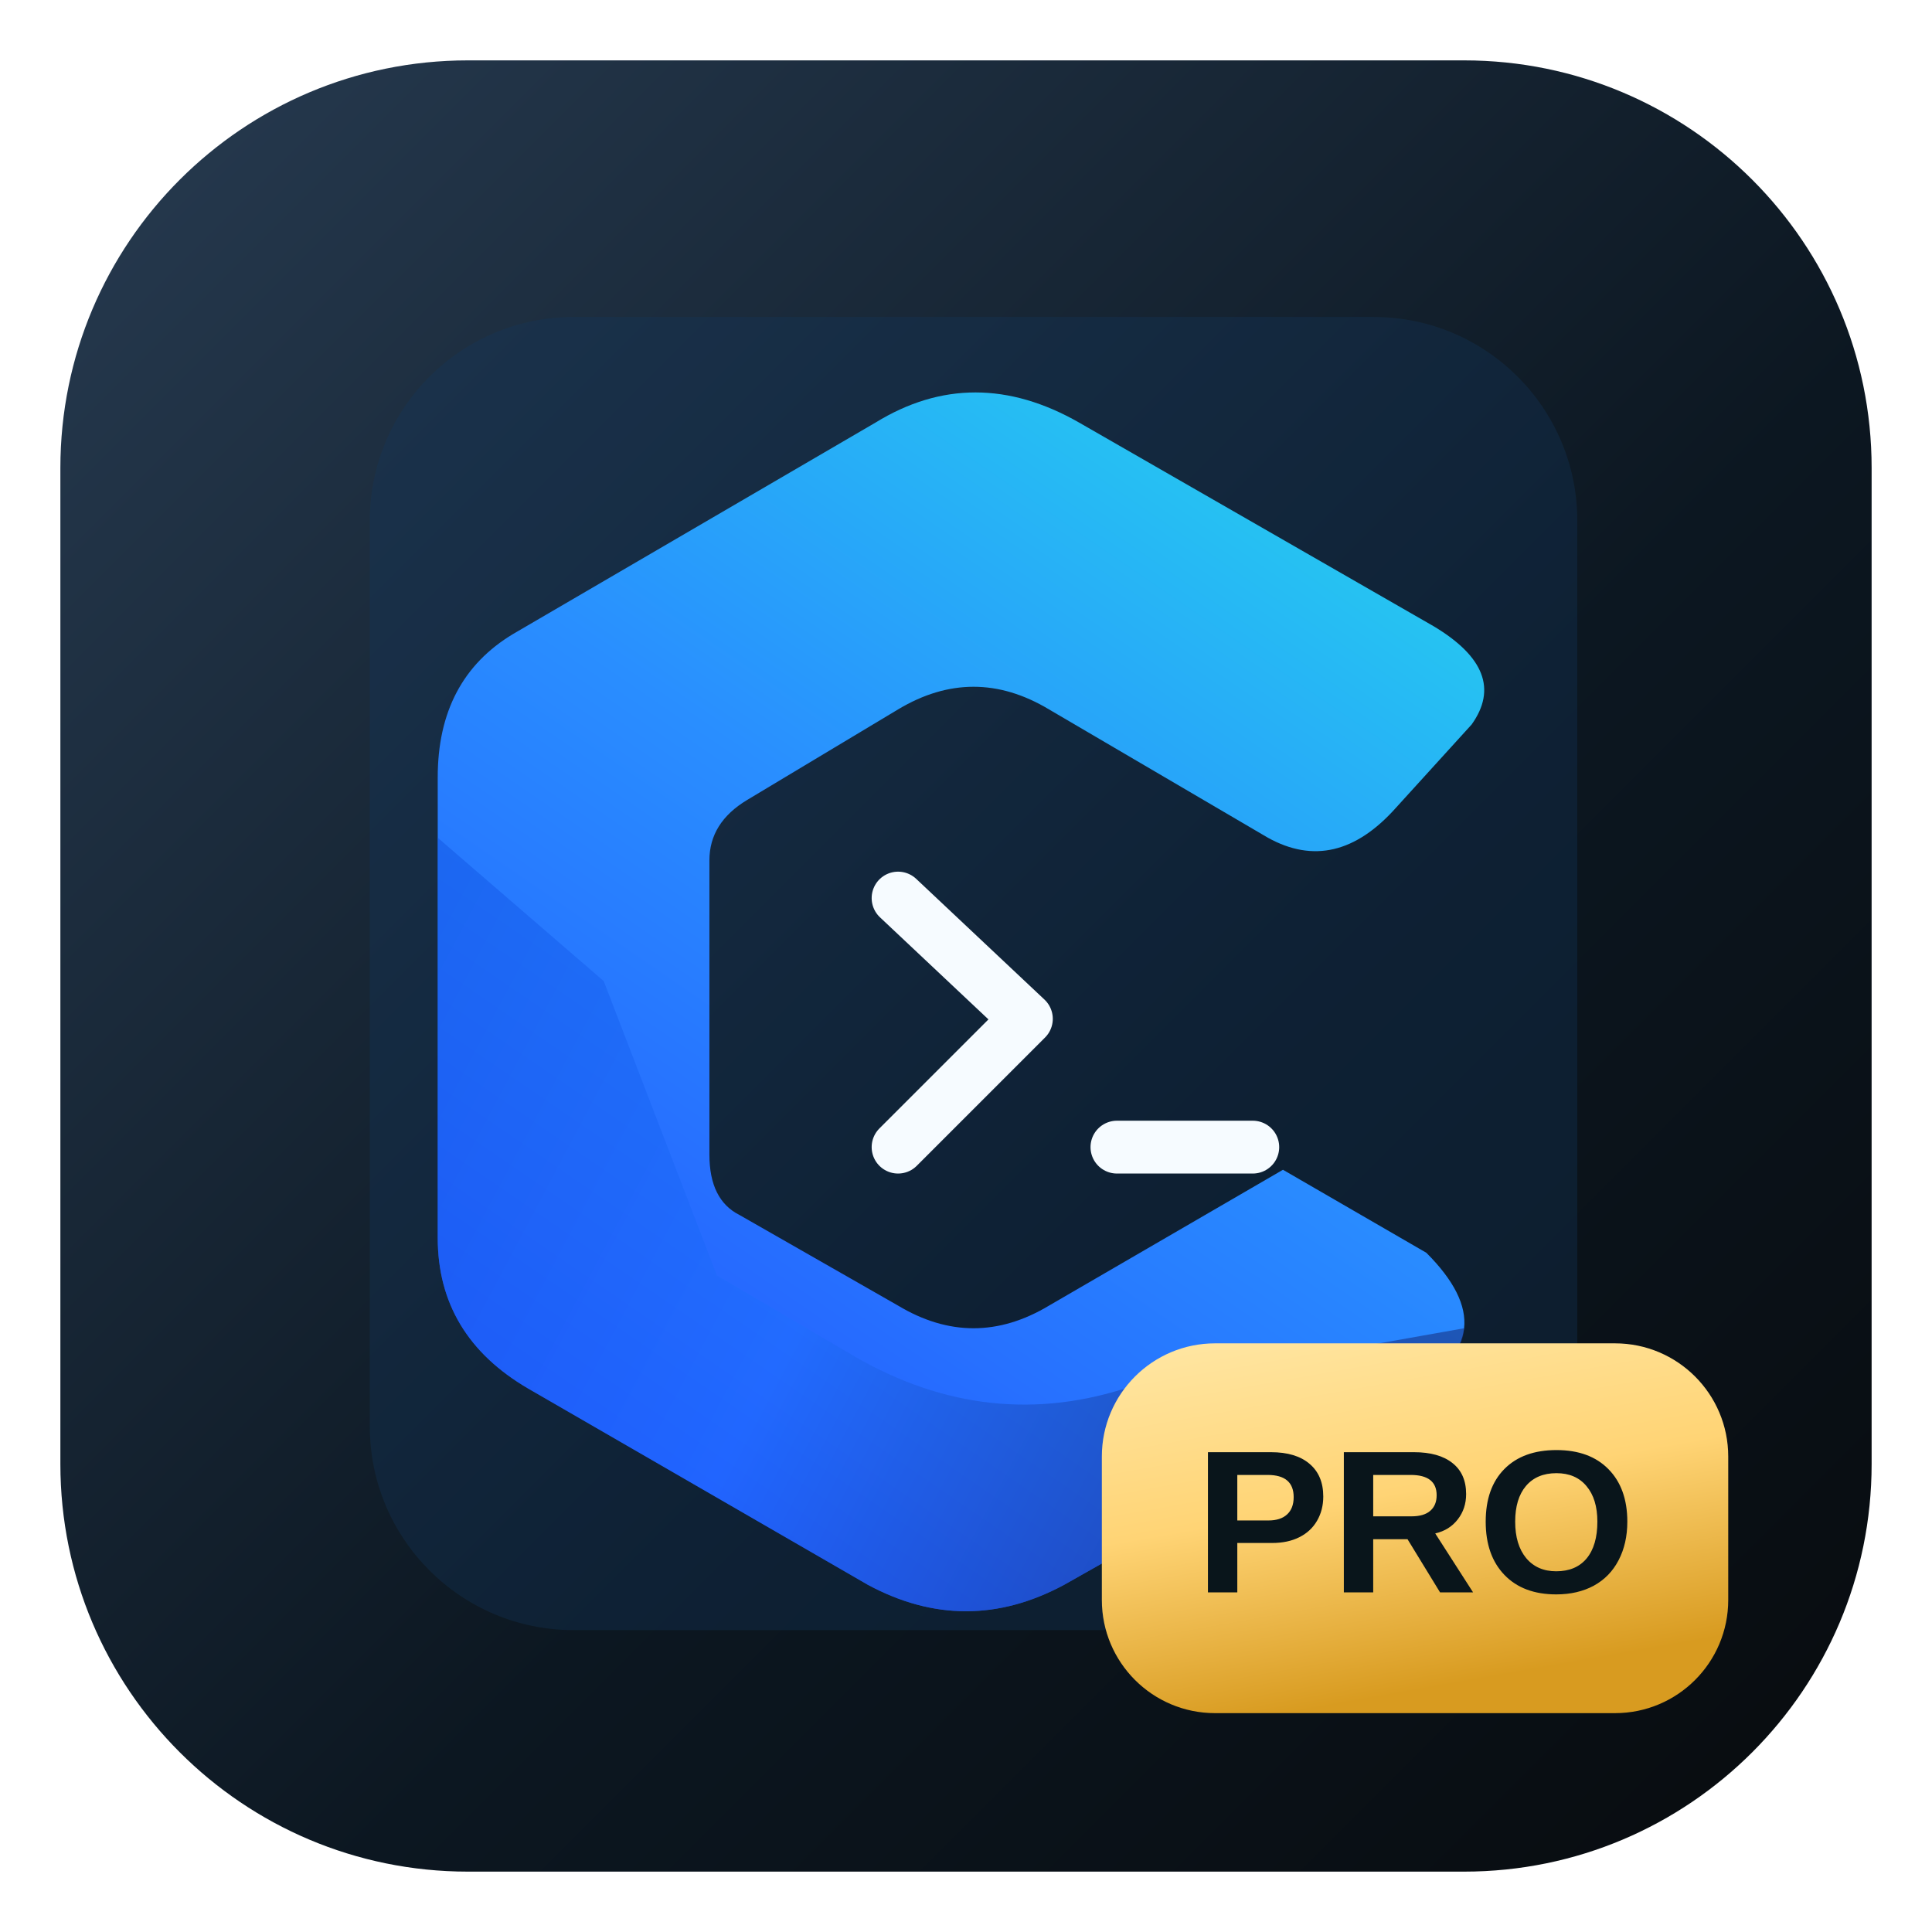
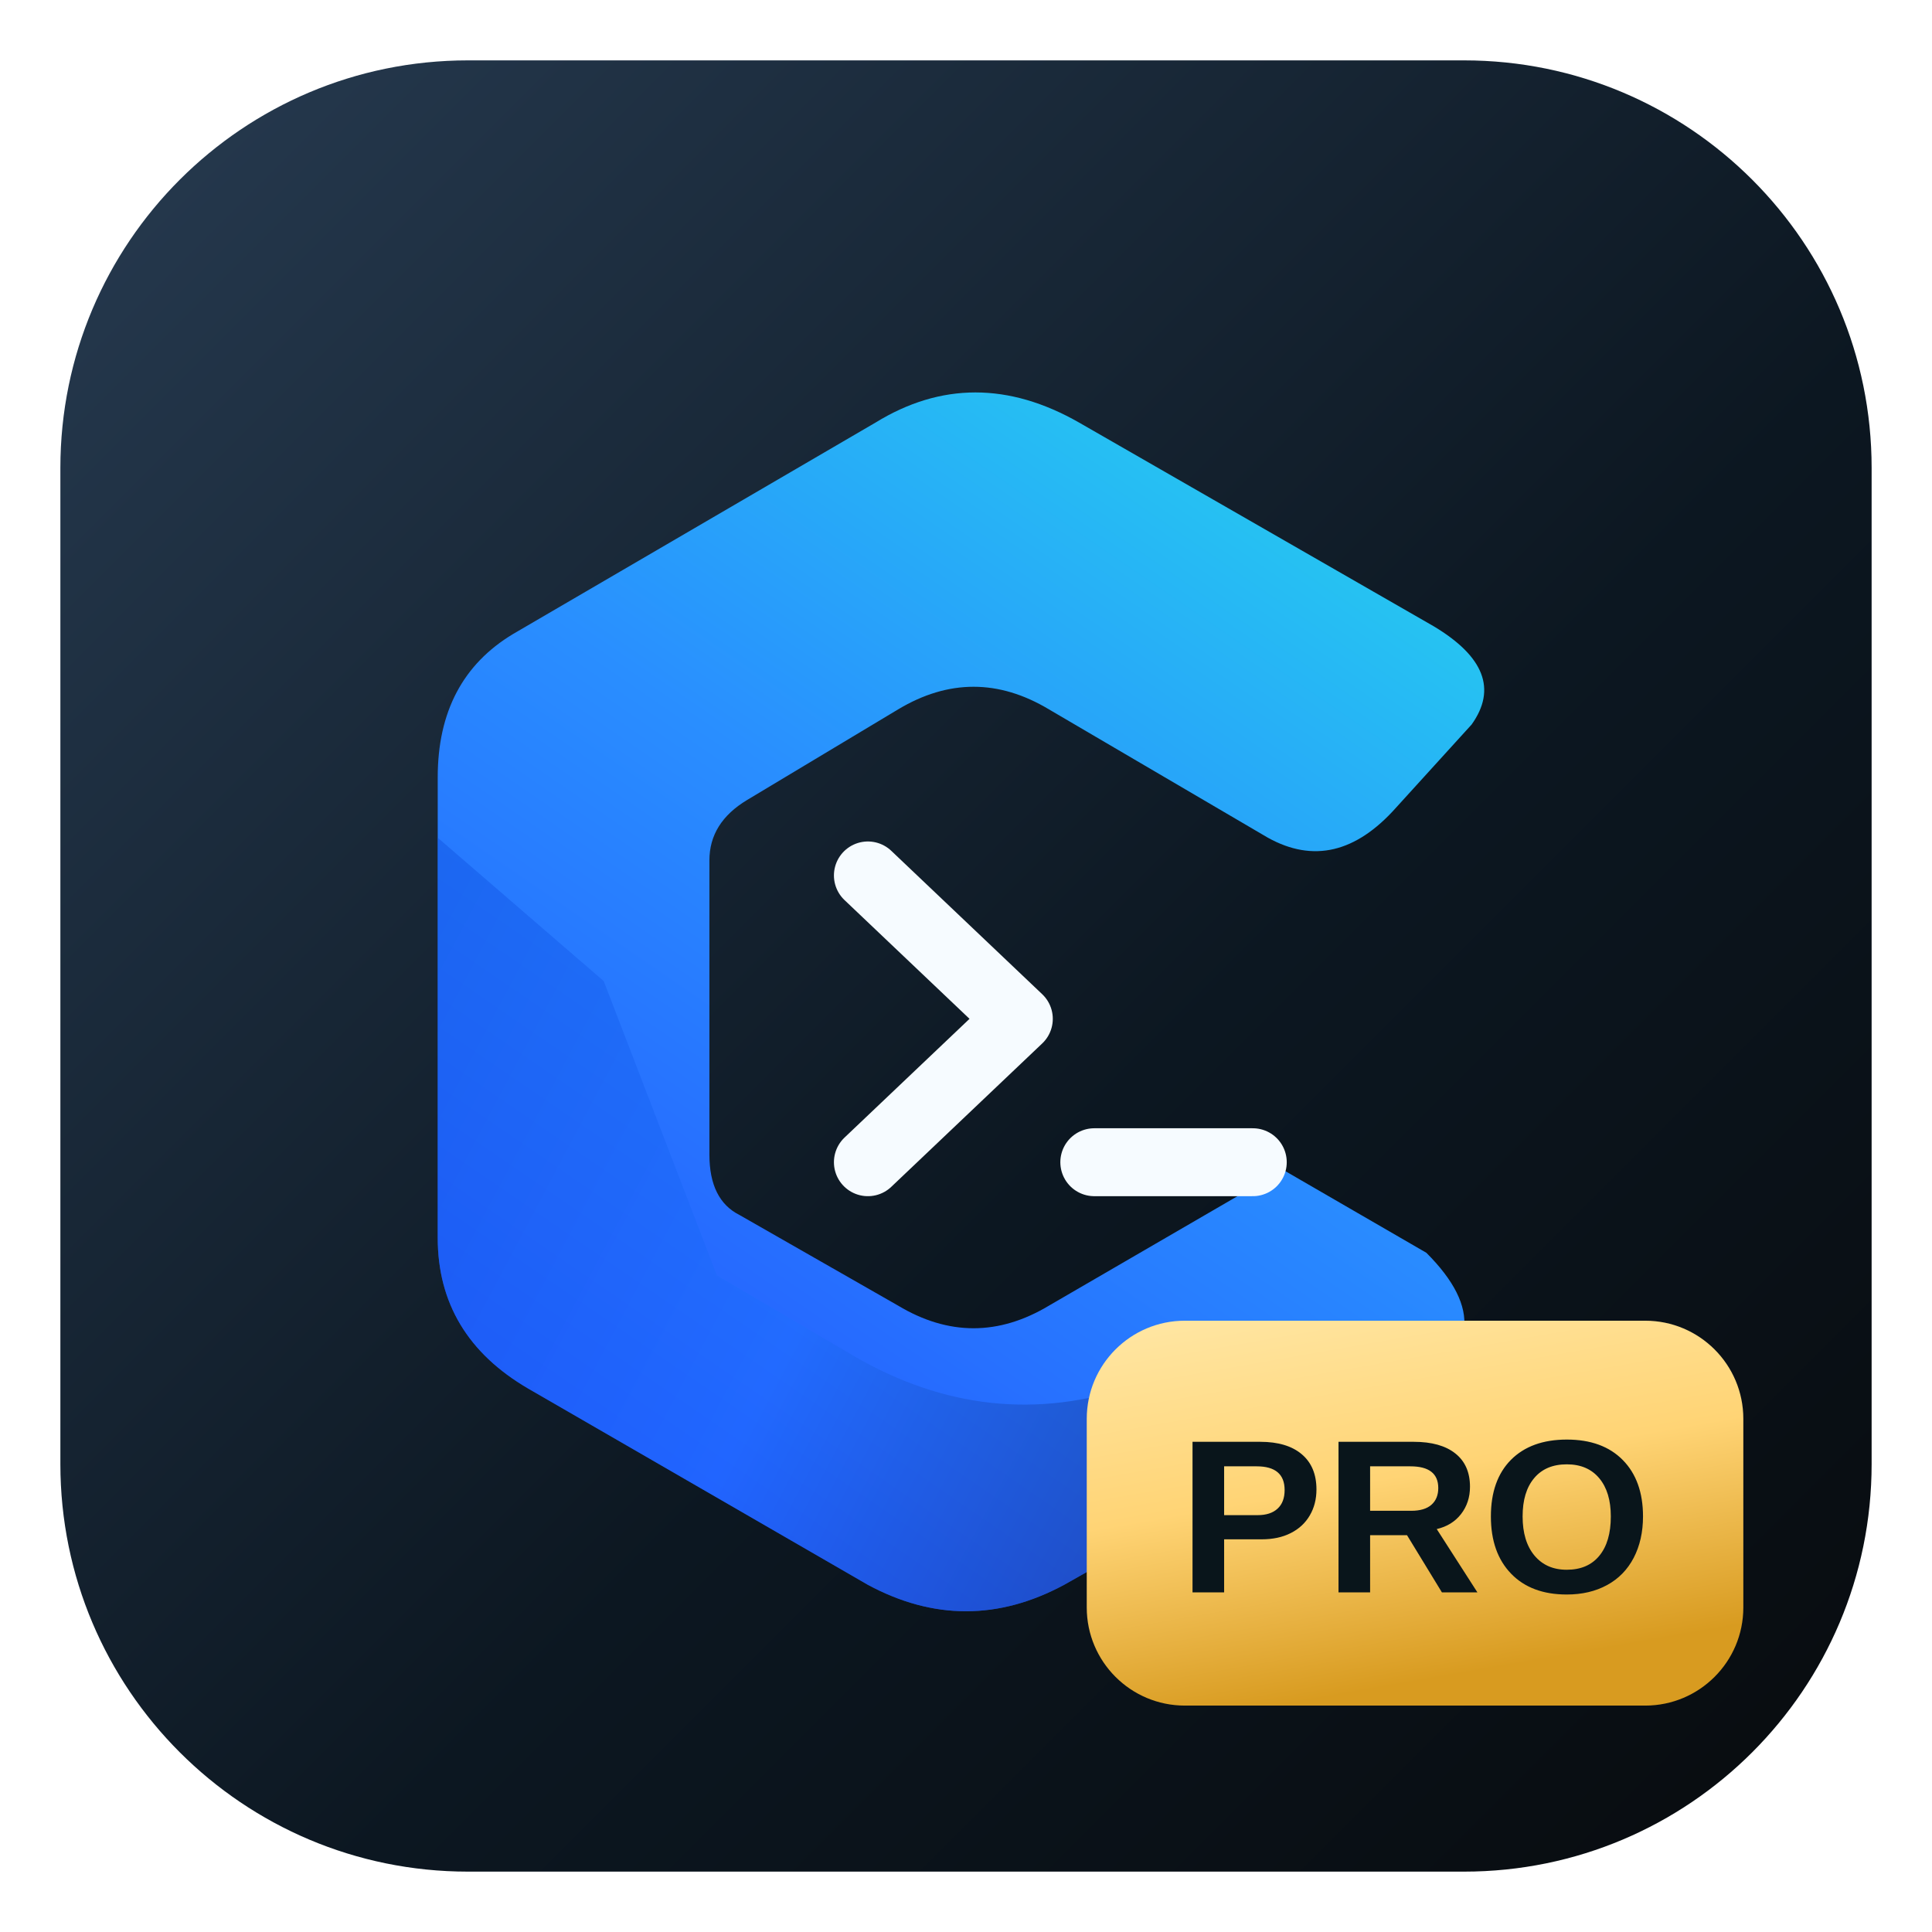
<svg xmlns="http://www.w3.org/2000/svg" width="256" height="256" viewBox="0 0 256 256">
  <defs>
    <linearGradient id="bg" x2="1" y2="1">
      <stop stop-color="#273b51" />
      <stop offset=".58" stop-color="#0c1721" />
      <stop offset="1" stop-color="#080b0e" />
    </linearGradient>
    <linearGradient id="mark" x1=".8" y1="0" x2=".2" y2="1" gradientUnits="objectBoundingBox">
      <stop stop-color="#25cdef" />
      <stop offset=".44" stop-color="#298eff" />
      <stop offset="1" stop-color="#2450ff" />
    </linearGradient>
    <linearGradient id="facet" x2="1" y2=".4">
      <stop stop-color="#1154e3" />
      <stop offset=".52" stop-color="#1d6eff" />
      <stop offset="1" stop-color="#14246e" />
    </linearGradient>
    <linearGradient id="gold" x2=".3" y2="1">
      <stop stop-color="#ffe7a5" />
      <stop offset=".5" stop-color="#ffd475" />
      <stop offset="1" stop-color="#d89b20" />
    </linearGradient>
  </defs>
  <rect x="8" y="8" width="240" height="240" rx="54" fill="url(#bg)" />
-   <rect x="49" y="42" width="160" height="174" rx="27" fill="#12365a" opacity=".34" />
  <path d="M190 83 143 56Q129 48 116 56L68 84Q58 90 58 103V164Q58 177 70 184L115 210Q128 217 141 210L187 184Q200 177 189 166L170 155 139 173Q129 179 119 173L98 161Q94 159 94 153V114Q94 109 99 106L119 94Q129 88 139 94L168 111Q177 116 185 107L195 96Q200 89 190 83Z" fill="url(#mark)" />
  <path d="M58 111V164Q58 177 70 184L115 210Q128 217 141 210L187 184Q194 180 194 176L149 184Q130 190 112 179L95 169 80 130Z" fill="url(#facet)" opacity=".5" />
-   <path d="m119 119 17 16-17 17m29 0h18" fill="none" stroke="#f6fbff" stroke-width="7" stroke-linecap="round" stroke-linejoin="round" />
-   <rect x="146" y="178" width="83" height="49" rx="15" fill="url(#gold)" />
-   <text x="187.5" y="211" text-anchor="middle" font-family="Arial,sans-serif" font-size="27" font-weight="800" fill="#09151b">PRO</text>
+   <path d="m115 116 20 19-20 19m30 0h21" fill="none" stroke="#f6fbff" stroke-width="9" stroke-linecap="round" stroke-linejoin="round" />
+   <rect x="144" y="175" width="87" height="51" rx="13" fill="url(#gold)" />
+   <text x="187.5" y="211" text-anchor="middle" font-family="Arial,sans-serif" font-size="29" font-weight="800" fill="#09151b">PRO</text>
</svg>
